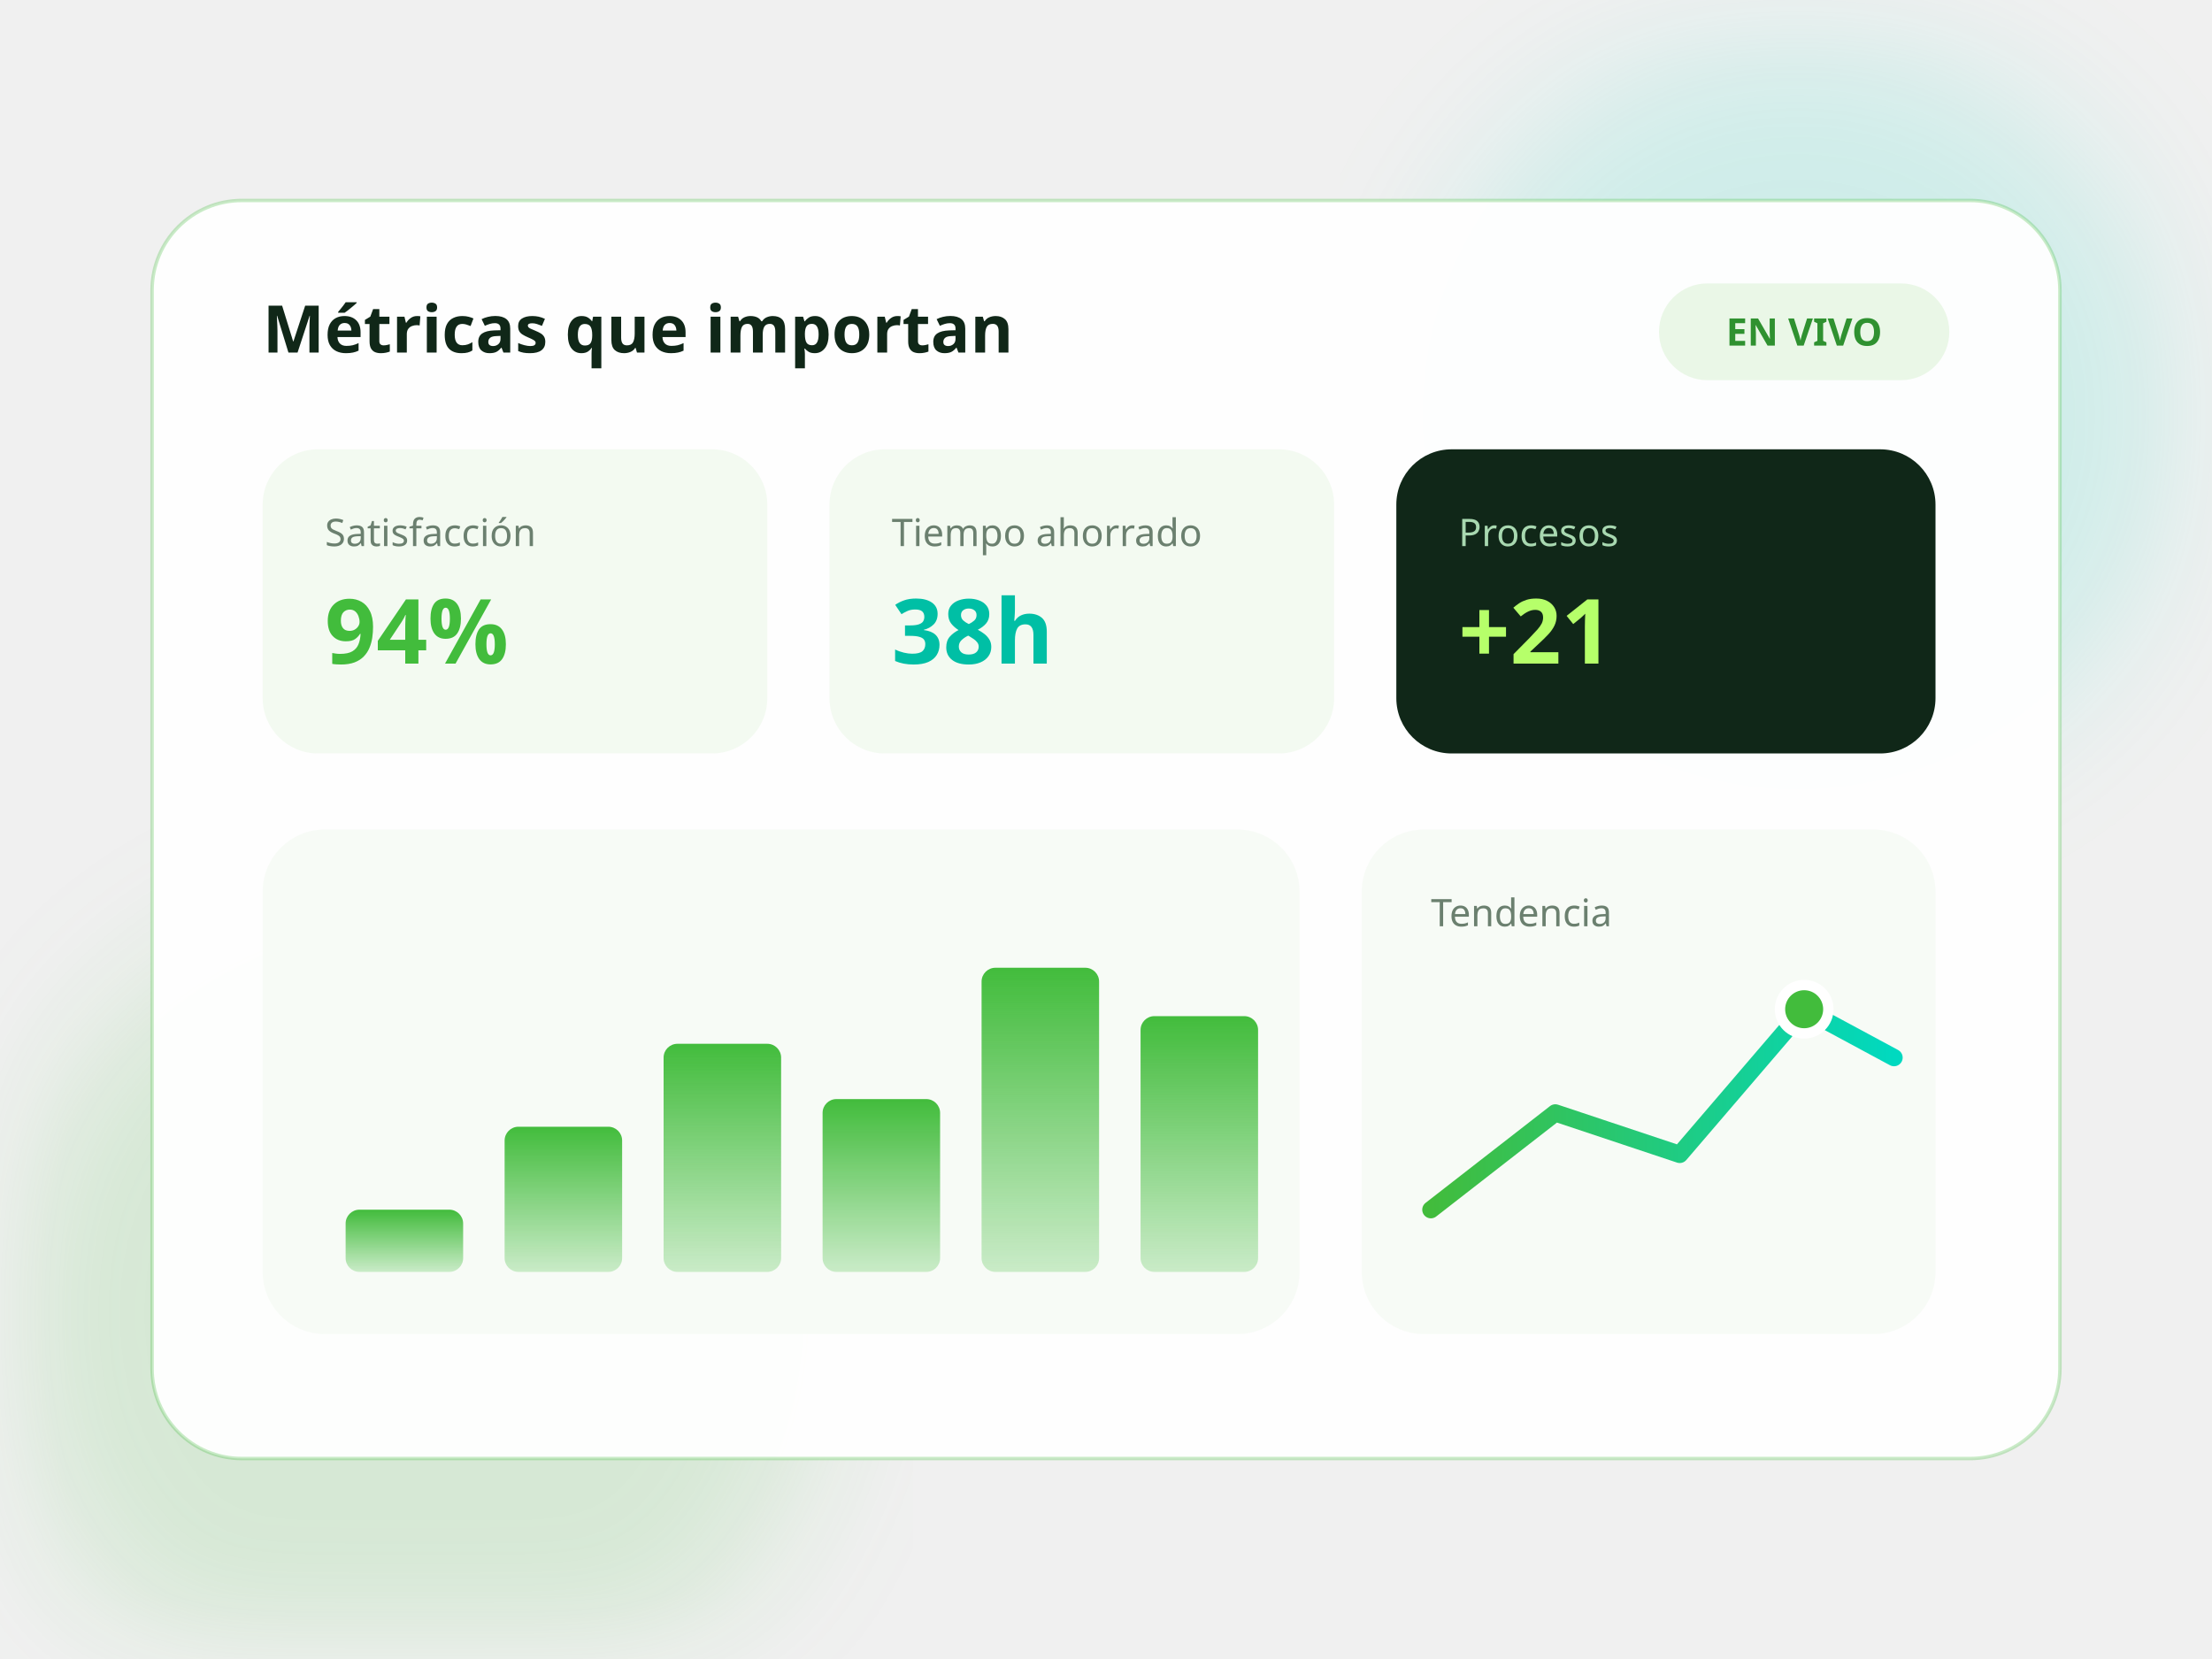
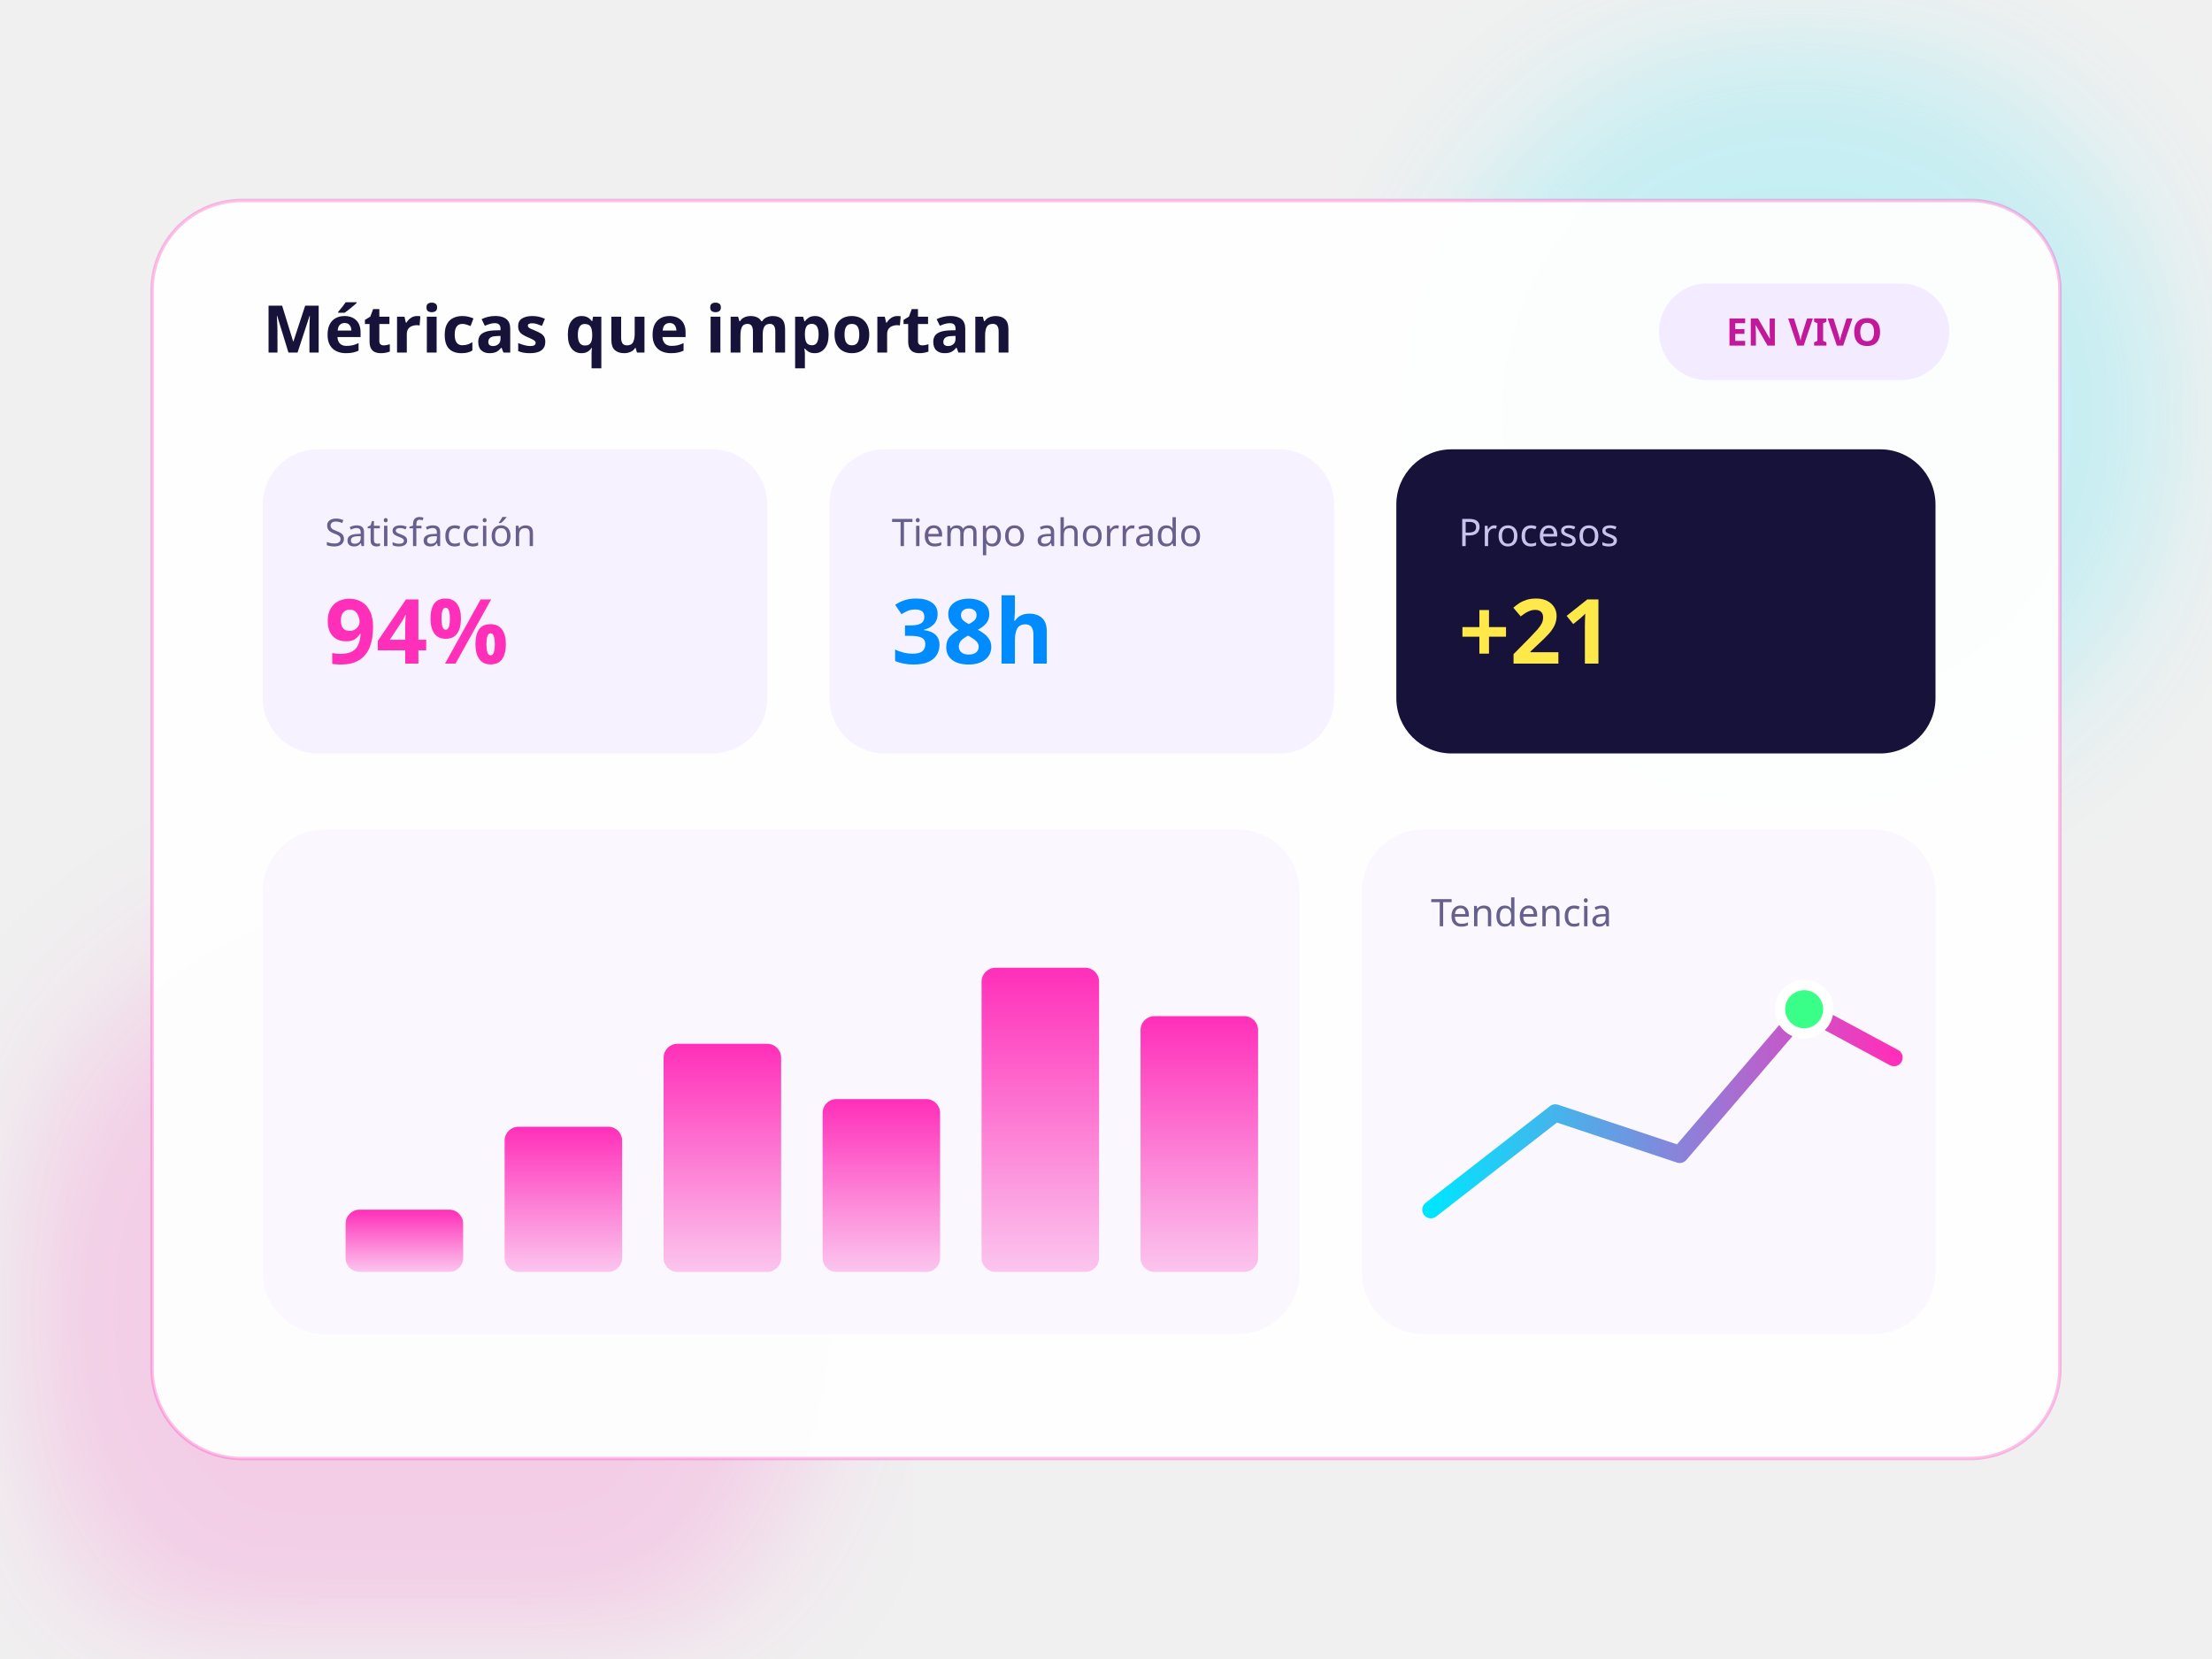
- <svg xmlns="http://www.w3.org/2000/svg" viewBox="0 0 640 480" role="img" aria-label="Panel de métricas con gráficos verdes">
+ <svg xmlns="http://www.w3.org/2000/svg" viewBox="0 0 640 480" role="img" aria-label="Panel de métricas con gráficos y tarjetas en neón azul y rosa">
  <defs>
    <linearGradient id="b" x1="0" y1="1" x2="0" y2="0">
-       <stop stop-color="#42bc3c" stop-opacity=".25" />
-       <stop offset="1" stop-color="#42bc3c" />
+       <stop stop-color="#ff2fb9" stop-opacity=".25" />
+       <stop offset="1" stop-color="#ff2fb9" />
    </linearGradient>
    <linearGradient id="line" x1="0" y1="0" x2="1" y2="0">
-       <stop stop-color="#42bc3c" />
-       <stop offset="1" stop-color="#00d9c0" />
+       <stop stop-color="#00e5ff" />
+       <stop offset="1" stop-color="#ff2fb9" />
    </linearGradient>
    <filter id="blur">
      <feGaussianBlur stdDeviation="20" />
    </filter>
  </defs>
-   <circle cx="520" cy="120" r="110" fill="#00d9c0" opacity=".14" filter="url(#blur)" />
-   <circle cx="120" cy="380" r="120" fill="#42bc3c" opacity=".15" filter="url(#blur)" />
-   <rect x="44" y="58" width="552" height="364" rx="26" fill="#fff" fill-opacity=".95" stroke="#42bc3c" stroke-opacity=".28" />
-   <text x="76" y="102" font-family="system-ui, sans-serif" font-size="19" font-weight="800" fill="#102718">Métricas que importan</text>
-   <rect x="480" y="82" width="84" height="28" rx="14" fill="#eaf7e7" />
-   <text x="522" y="100" text-anchor="middle" font-family="system-ui, sans-serif" font-size="11" font-weight="700" fill="#2f9130">EN VIVO</text>
-   <rect x="76" y="130" width="146" height="88" rx="16" fill="#f3faf1" />
-   <text x="94" y="158" font-family="system-ui, sans-serif" font-size="11" fill="#6b806f">Satisfacción</text>
-   <text x="94" y="192" font-family="system-ui, sans-serif" font-size="26" font-weight="800" fill="#42bc3c">94%</text>
-   <rect x="240" y="130" width="146" height="88" rx="16" fill="#f3faf1" />
-   <text x="258" y="158" font-family="system-ui, sans-serif" font-size="11" fill="#6b806f">Tiempo ahorrado</text>
-   <text x="258" y="192" font-family="system-ui, sans-serif" font-size="26" font-weight="800" fill="#00bfa5">38h</text>
-   <rect x="404" y="130" width="156" height="88" rx="16" fill="#102718" />
-   <text x="422" y="158" font-family="system-ui, sans-serif" font-size="11" fill="#a8d8b0">Procesos</text>
-   <text x="422" y="192" font-family="system-ui, sans-serif" font-size="26" font-weight="800" fill="#b6ff6a">+21</text>
-   <rect x="76" y="240" width="300" height="146" rx="18" fill="#f7fbf6" />
+   <circle cx="520" cy="120" r="110" fill="#00e5ff" opacity=".18" filter="url(#blur)" />
+   <circle cx="120" cy="380" r="120" fill="#ff2fb9" opacity=".18" filter="url(#blur)" />
+   <rect x="44" y="58" width="552" height="364" rx="26" fill="#fff" fill-opacity=".95" stroke="#ff2fb9" stroke-opacity=".3" />
+   <text x="76" y="102" font-family="system-ui, sans-serif" font-size="19" font-weight="800" fill="#17123a">Métricas que importan</text>
+   <rect x="480" y="82" width="84" height="28" rx="14" fill="#f3ebff" />
+   <text x="522" y="100" text-anchor="middle" font-family="system-ui, sans-serif" font-size="11" font-weight="700" fill="#c2189a">EN VIVO</text>
+   <rect x="76" y="130" width="146" height="88" rx="16" fill="#f7f2ff" />
+   <text x="94" y="158" font-family="system-ui, sans-serif" font-size="11" fill="#66608c">Satisfacción</text>
+   <text x="94" y="192" font-family="system-ui, sans-serif" font-size="26" font-weight="800" fill="#ff2fb9">94%</text>
+   <rect x="240" y="130" width="146" height="88" rx="16" fill="#f7f2ff" />
+   <text x="258" y="158" font-family="system-ui, sans-serif" font-size="11" fill="#66608c">Tiempo ahorrado</text>
+   <text x="258" y="192" font-family="system-ui, sans-serif" font-size="26" font-weight="800" fill="#008cff">38h</text>
+   <rect x="404" y="130" width="156" height="88" rx="16" fill="#17123a" />
+   <text x="422" y="158" font-family="system-ui, sans-serif" font-size="11" fill="#c9c2ee">Procesos</text>
+   <text x="422" y="192" font-family="system-ui, sans-serif" font-size="26" font-weight="800" fill="#ffe94a">+21</text>
+   <rect x="76" y="240" width="300" height="146" rx="18" fill="#faf7ff" />
  <rect x="100" y="350" width="34" height="18" rx="4" fill="url(#b)" />
  <rect x="146" y="326" width="34" height="42" rx="4" fill="url(#b)" />
  <rect x="192" y="302" width="34" height="66" rx="4" fill="url(#b)" />
  <rect x="238" y="318" width="34" height="50" rx="4" fill="url(#b)" />
  <rect x="284" y="280" width="34" height="88" rx="4" fill="url(#b)" />
  <rect x="330" y="294" width="34" height="74" rx="4" fill="url(#b)" />
-   <rect x="394" y="240" width="166" height="146" rx="18" fill="#f7fbf6" />
+   <rect x="394" y="240" width="166" height="146" rx="18" fill="#faf7ff" />
  <path d="M414 350 L450 322 L486 334 L522 292 L548 306" fill="none" stroke="url(#line)" stroke-width="5" stroke-linecap="round" stroke-linejoin="round" />
-   <circle cx="522" cy="292" r="7" fill="#42bc3c" stroke="#fff" stroke-width="3" />
-   <text x="414" y="268" font-family="system-ui, sans-serif" font-size="11" fill="#6b806f">Tendencia</text>
+   <circle cx="522" cy="292" r="7" fill="#39ff88" stroke="#fff" stroke-width="3" />
+   <text x="414" y="268" font-family="system-ui, sans-serif" font-size="11" fill="#66608c">Tendencia</text>
</svg>
